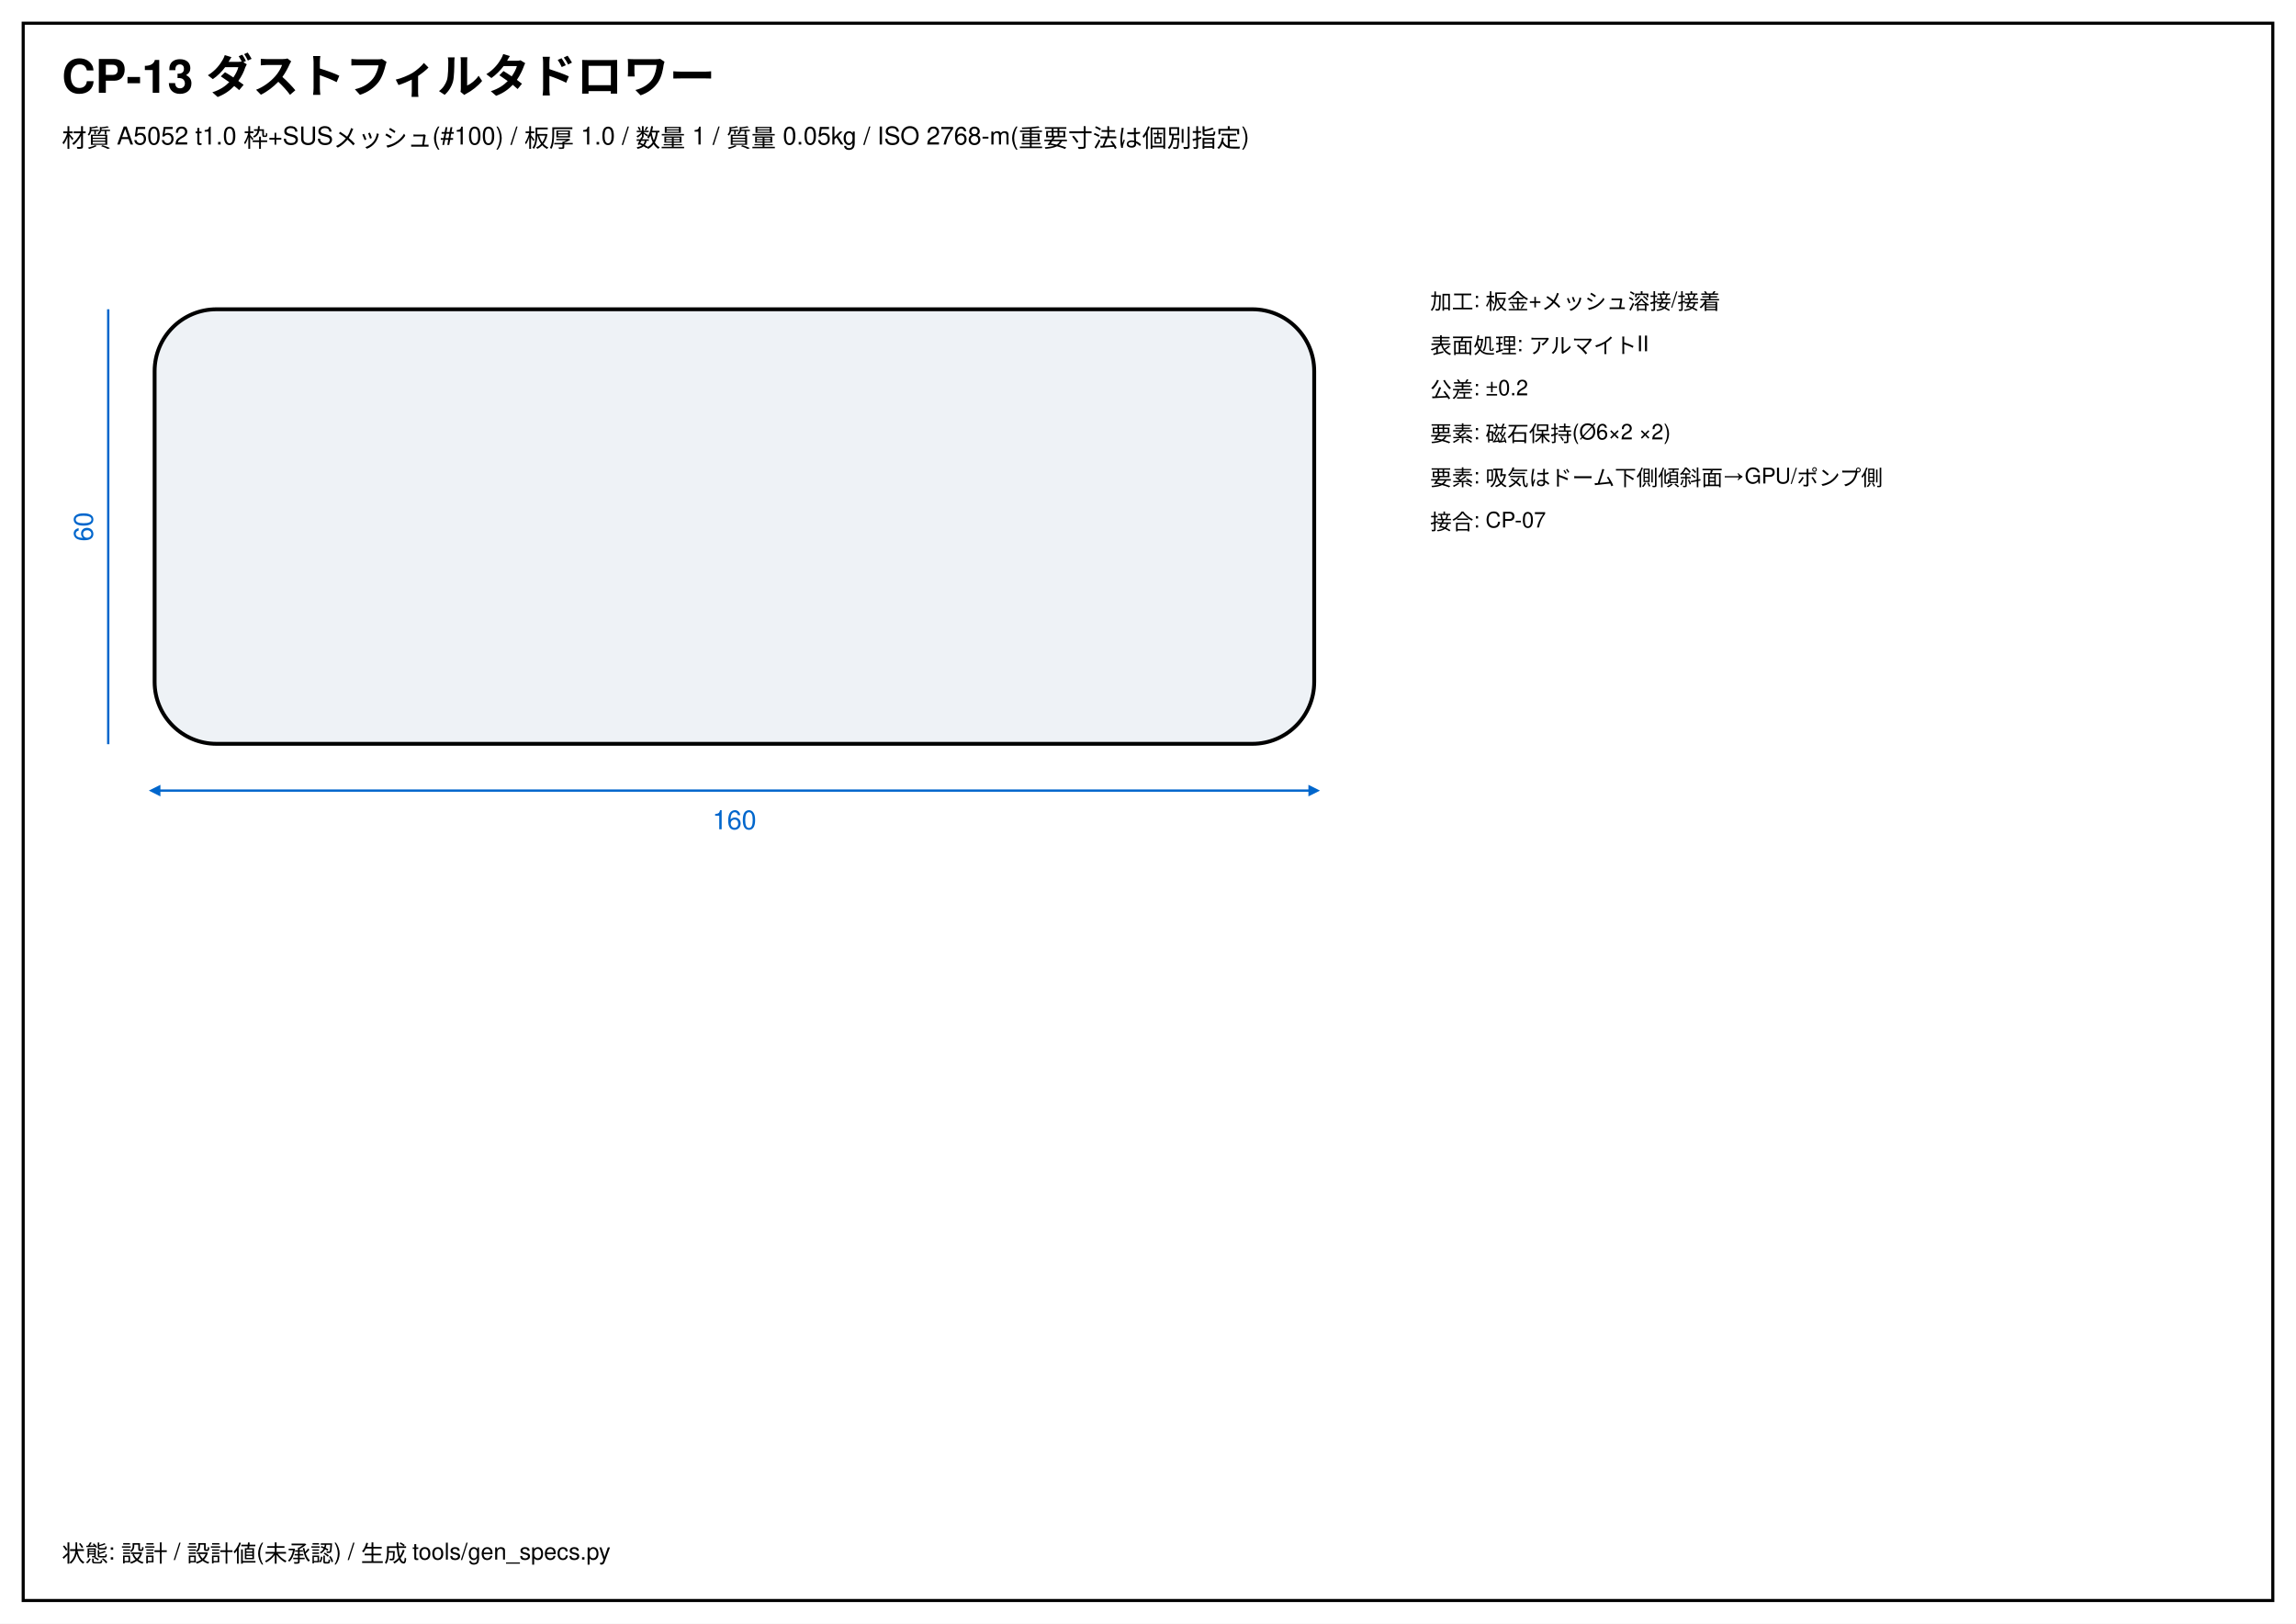
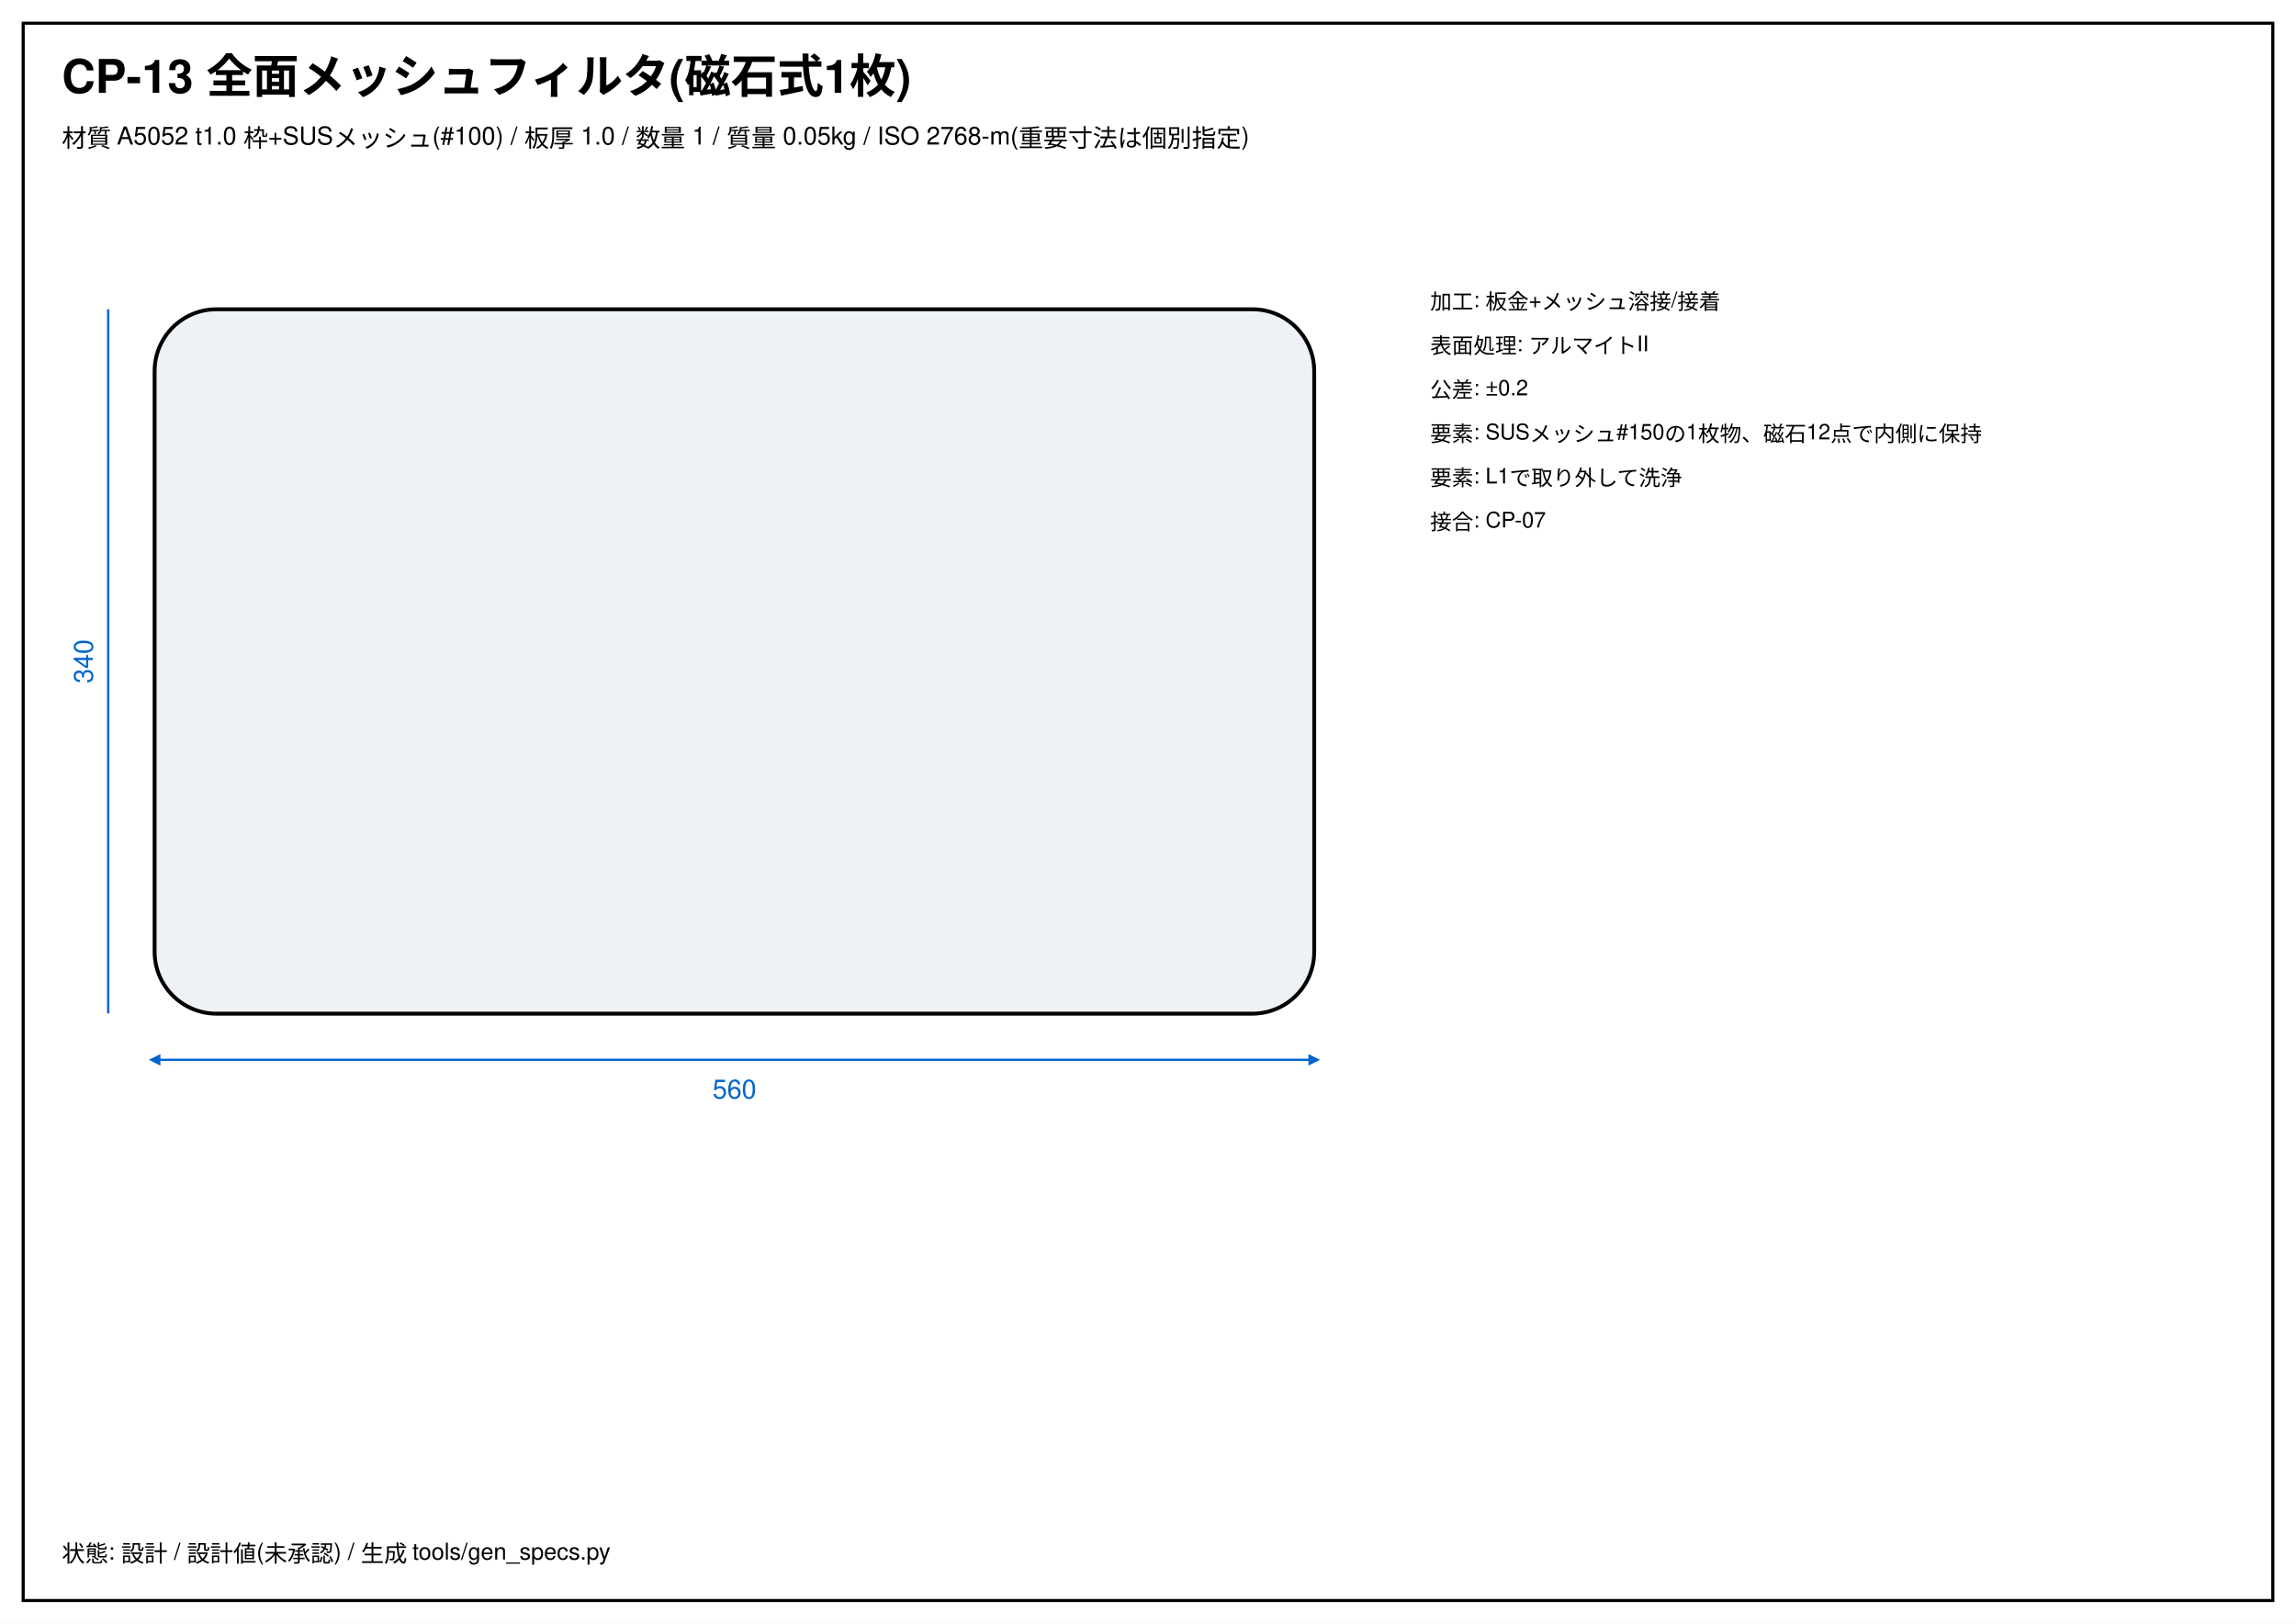
<svg xmlns="http://www.w3.org/2000/svg" viewBox="0 0 297 210" font-family="Helvetica,Arial,sans-serif">
  <rect width="100%" height="100%" fill="#fff" />
  <rect x="3" y="3" width="291" height="204" fill="none" stroke="#000" stroke-width=".4" />
-   <text x="8" y="12" font-size="6" font-weight="bold">CP-13 ダストフィルタドロワー</text>
+   <text x="8" y="12" font-size="6" font-weight="bold">CP-13 全面メッシュフィルタ(磁石式1枚)</text>
  <text x="8" y="19" font-size="3.2">材質 A5052 t1.0 枠+SUSメッシュ(#100) / 板厚 1.0 / 数量 1 / 質量 0.05kg / ISO 2768-m(重要寸法は個別指定)</text>
-   <rect x="20" y="40" width="150.0" height="56.2" rx="8.0" fill="#eef2f6" stroke="#000" stroke-width=".5" />
-   <line x1="20" y1="102.25" x2="170.0" y2="102.25" stroke="#06c" stroke-width=".3" marker-start="url(#a)" marker-end="url(#a)" />
-   <text x="95.0" y="107.25" font-size="3.4" text-anchor="middle" fill="#06c">160</text>
-   <line x1="14" y1="40" x2="14" y2="96.25" stroke="#06c" stroke-width=".3" />
-   <text x="12" y="68.125" font-size="3.4" text-anchor="middle" fill="#06c" transform="rotate(-90 12 68.125)">60</text>
+   <rect x="20" y="40" width="150.0" height="91.1" rx="8.0" fill="#eef2f6" stroke="#000" stroke-width=".5" />
+   <line x1="20" y1="137.071" x2="170.0" y2="137.071" stroke="#06c" stroke-width=".3" marker-start="url(#a)" marker-end="url(#a)" />
+   <text x="95.0" y="142.071" font-size="3.4" text-anchor="middle" fill="#06c">560</text>
+   <line x1="14" y1="40" x2="14" y2="131.071" stroke="#06c" stroke-width=".3" />
+   <text x="12" y="85.536" font-size="3.4" text-anchor="middle" fill="#06c" transform="rotate(-90 12 85.53571)">340</text>
  <defs>
    <marker id="a" markerWidth="5" markerHeight="5" refX="2.5" refY="2.5" orient="auto-start-reverse">
      <path d="M0,0 L5,2.5 L0,5 z" fill="#06c" />
    </marker>
  </defs>
  <text x="185" y="40" font-size="2.8">加工: 板金+メッシュ溶接/接着</text>
  <text x="185" y="45.7" font-size="2.8">表面処理: アルマイトII</text>
  <text x="185" y="51.4" font-size="2.8">公差: ±0.2</text>
-   <text x="185" y="57.1" font-size="2.8">要素: 磁石保持(Ø6×2 ×2)</text>
-   <text x="185" y="62.8" font-size="2.8">要素: 吸気はドーム下側傾斜面→GPU/ポンプ側</text>
+   <text x="185" y="57.1" font-size="2.8">要素: SUSメッシュ#150の1枚物、磁石12点で内側に保持</text>
+   <text x="185" y="62.8" font-size="2.8">要素: L1で取り外して洗浄</text>
  <text x="185" y="68.5" font-size="2.8">接合: CP-07</text>
  <text x="8" y="202" font-size="3">状態: 設計 / 設計値(未承認) / 生成 tools/gen_specs.py</text>
</svg>
